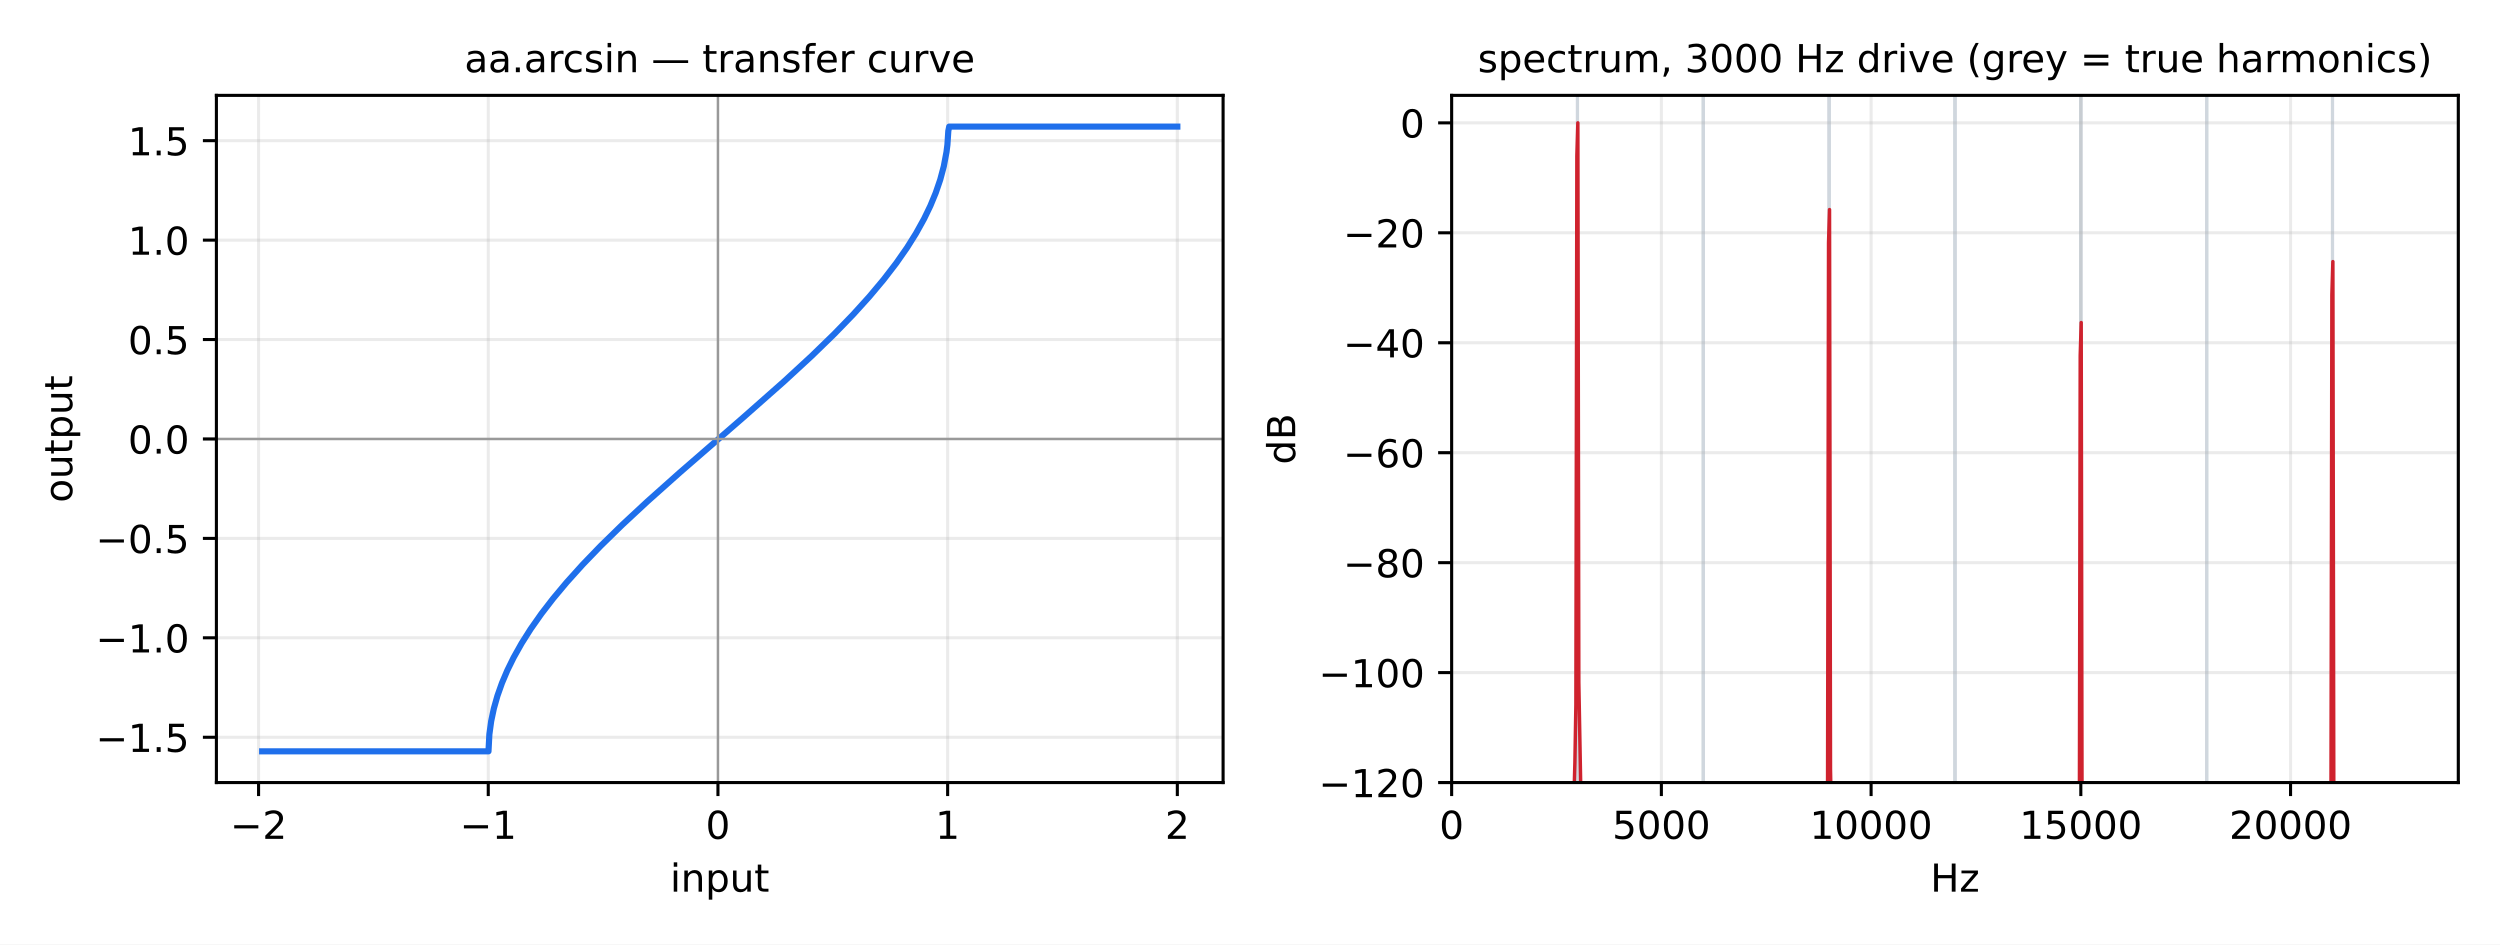
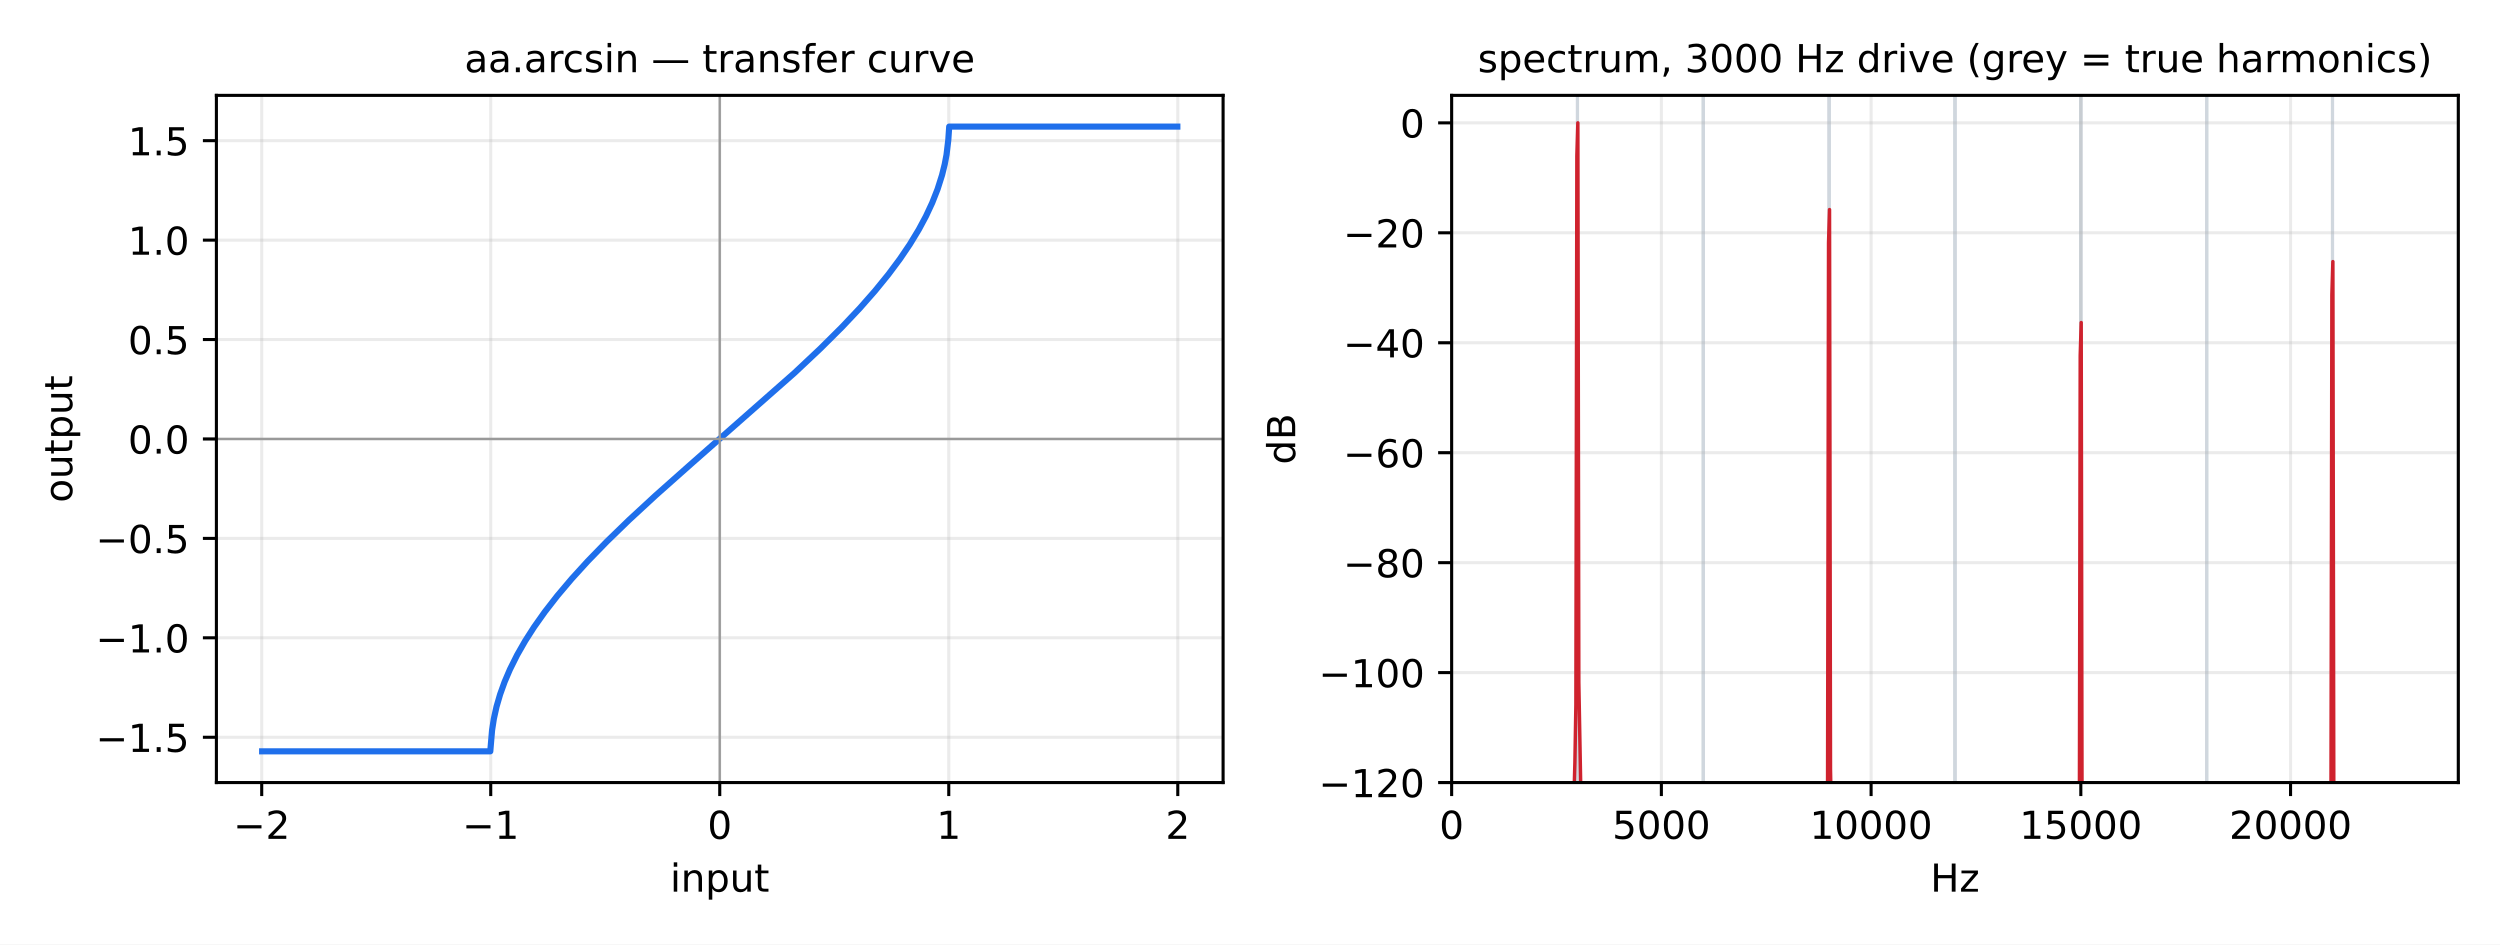
<svg xmlns="http://www.w3.org/2000/svg" xmlns:xlink="http://www.w3.org/1999/xlink" width="648pt" height="244.8pt" viewBox="0 0 648 244.8" version="1.1">
  <defs>
    <style type="text/css">*{stroke-linejoin: round; stroke-linecap: butt}</style>
  </defs>
  <g id="figure_1">
    <g id="patch_1">
      <path d="M 0 244.8  L 648 244.8  L 648 0  L 0 0  z " style="fill: #ffffff" />
    </g>
    <g id="axes_1">
      <g id="patch_2">
        <path d="M 56.09 202.84  L 317.025 202.84  L 317.025 24.72  L 56.09 24.72  z " style="fill: #ffffff" />
      </g>
      <g id="matplotlib.axis_1">
        <g id="xtick_1">
          <g id="line2d_1">
-             <path d="M 67.02 202.84  L 67.02 24.72  " clip-path="url(#p31ab3c752f)" style="fill: none; stroke: #b0b0b0; stroke-opacity: 0.25; stroke-width: 0.8; stroke-linecap: square" />
+             <path d="M 67.835 202.84  L 67.835 24.72  " clip-path="url(#pde087b7d25)" style="fill: none; stroke: #b0b0b0; stroke-opacity: 0.25; stroke-width: 0.8; stroke-linecap: square" />
          </g>
          <g id="line2d_2">
            <defs>
-               <path id="m88fdee9985" d="M 0 0  L 0 3.5  " style="stroke: #000000; stroke-width: 0.8" />
+               <path id="m48f627680c" d="M 0 0  L 0 3.5  " style="stroke: #000000; stroke-width: 0.8" />
            </defs>
            <g>
-               <use xlink:href="#m88fdee9985" x="67.02" y="202.84" style="stroke: #000000; stroke-width: 0.8" />
+               <use xlink:href="#m48f627680c" x="67.835" y="202.84" style="stroke: #000000; stroke-width: 0.8" />
            </g>
          </g>
          <g id="text_1">
-             <text style="font: 10px 'DejaVu Sans', 'Bitstream Vera Sans', 'Computer Modern Sans Serif', 'Lucida Grande', 'Verdana', 'Geneva', 'Lucid', 'Arial', 'Helvetica', 'Avant Garde', sans-serif; text-anchor: middle" x="67.02" y="217.438" transform="rotate(-0 67.02043 217.4384)">−2</text>
+             <text style="font: 10px 'DejaVu Sans', 'Bitstream Vera Sans', 'Computer Modern Sans Serif', 'Lucida Grande', 'Verdana', 'Geneva', 'Lucid', 'Arial', 'Helvetica', 'Avant Garde', sans-serif; text-anchor: middle" x="67.835" y="217.438" transform="rotate(-0 67.83474 217.4384)">−2</text>
          </g>
        </g>
        <g id="xtick_2">
          <g id="line2d_3">
-             <path d="M 126.556 202.84  L 126.556 24.72  " clip-path="url(#p31ab3c752f)" style="fill: none; stroke: #b0b0b0; stroke-opacity: 0.25; stroke-width: 0.8; stroke-linecap: square" />
+             <path d="M 127.196 202.84  L 127.196 24.72  " clip-path="url(#pde087b7d25)" style="fill: none; stroke: #b0b0b0; stroke-opacity: 0.25; stroke-width: 0.8; stroke-linecap: square" />
          </g>
          <g id="line2d_4">
            <g>
-               <use xlink:href="#m88fdee9985" x="126.556" y="202.84" style="stroke: #000000; stroke-width: 0.8" />
+               <use xlink:href="#m48f627680c" x="127.196" y="202.84" style="stroke: #000000; stroke-width: 0.8" />
            </g>
          </g>
          <g id="text_2">
-             <text style="font: 10px 'DejaVu Sans', 'Bitstream Vera Sans', 'Computer Modern Sans Serif', 'Lucida Grande', 'Verdana', 'Geneva', 'Lucid', 'Arial', 'Helvetica', 'Avant Garde', sans-serif; text-anchor: middle" x="126.556" y="217.438" transform="rotate(-0 126.5564 217.4384)">−1</text>
+             <text style="font: 10px 'DejaVu Sans', 'Bitstream Vera Sans', 'Computer Modern Sans Serif', 'Lucida Grande', 'Verdana', 'Geneva', 'Lucid', 'Arial', 'Helvetica', 'Avant Garde', sans-serif; text-anchor: middle" x="127.196" y="217.438" transform="rotate(-0 127.1961 217.4384)">−1</text>
          </g>
        </g>
        <g id="xtick_3">
          <g id="line2d_5">
-             <path d="M 186.092 202.84  L 186.092 24.72  " clip-path="url(#p31ab3c752f)" style="fill: none; stroke: #b0b0b0; stroke-opacity: 0.25; stroke-width: 0.8; stroke-linecap: square" />
+             <path d="M 186.558 202.84  L 186.558 24.72  " clip-path="url(#pde087b7d25)" style="fill: none; stroke: #b0b0b0; stroke-opacity: 0.25; stroke-width: 0.8; stroke-linecap: square" />
          </g>
          <g id="line2d_6">
            <g>
-               <use xlink:href="#m88fdee9985" x="186.092" y="202.84" style="stroke: #000000; stroke-width: 0.8" />
+               <use xlink:href="#m48f627680c" x="186.558" y="202.84" style="stroke: #000000; stroke-width: 0.8" />
            </g>
          </g>
          <g id="text_3">
-             <text style="font: 10px 'DejaVu Sans', 'Bitstream Vera Sans', 'Computer Modern Sans Serif', 'Lucida Grande', 'Verdana', 'Geneva', 'Lucid', 'Arial', 'Helvetica', 'Avant Garde', sans-serif; text-anchor: middle" x="186.092" y="217.438" transform="rotate(-0 186.0924 217.4384)">0</text>
+             <text style="font: 10px 'DejaVu Sans', 'Bitstream Vera Sans', 'Computer Modern Sans Serif', 'Lucida Grande', 'Verdana', 'Geneva', 'Lucid', 'Arial', 'Helvetica', 'Avant Garde', sans-serif; text-anchor: middle" x="186.558" y="217.438" transform="rotate(-0 186.5575 217.4384)">0</text>
          </g>
        </g>
        <g id="xtick_4">
          <g id="line2d_7">
-             <path d="M 245.628 202.84  L 245.628 24.72  " clip-path="url(#p31ab3c752f)" style="fill: none; stroke: #b0b0b0; stroke-opacity: 0.25; stroke-width: 0.8; stroke-linecap: square" />
+             <path d="M 245.919 202.84  L 245.919 24.72  " clip-path="url(#pde087b7d25)" style="fill: none; stroke: #b0b0b0; stroke-opacity: 0.25; stroke-width: 0.8; stroke-linecap: square" />
          </g>
          <g id="line2d_8">
            <g>
-               <use xlink:href="#m88fdee9985" x="245.628" y="202.84" style="stroke: #000000; stroke-width: 0.8" />
+               <use xlink:href="#m48f627680c" x="245.919" y="202.84" style="stroke: #000000; stroke-width: 0.8" />
            </g>
          </g>
          <g id="text_4">
-             <text style="font: 10px 'DejaVu Sans', 'Bitstream Vera Sans', 'Computer Modern Sans Serif', 'Lucida Grande', 'Verdana', 'Geneva', 'Lucid', 'Arial', 'Helvetica', 'Avant Garde', sans-serif; text-anchor: middle" x="245.628" y="217.438" transform="rotate(-0 245.6283 217.4384)">1</text>
+             <text style="font: 10px 'DejaVu Sans', 'Bitstream Vera Sans', 'Computer Modern Sans Serif', 'Lucida Grande', 'Verdana', 'Geneva', 'Lucid', 'Arial', 'Helvetica', 'Avant Garde', sans-serif; text-anchor: middle" x="245.919" y="217.438" transform="rotate(-0 245.9189 217.4384)">1</text>
          </g>
        </g>
        <g id="xtick_5">
          <g id="line2d_9">
-             <path d="M 305.164 202.84  L 305.164 24.72  " clip-path="url(#p31ab3c752f)" style="fill: none; stroke: #b0b0b0; stroke-opacity: 0.25; stroke-width: 0.8; stroke-linecap: square" />
+             <path d="M 305.28 202.84  L 305.28 24.72  " clip-path="url(#pde087b7d25)" style="fill: none; stroke: #b0b0b0; stroke-opacity: 0.25; stroke-width: 0.8; stroke-linecap: square" />
          </g>
          <g id="line2d_10">
            <g>
-               <use xlink:href="#m88fdee9985" x="305.164" y="202.84" style="stroke: #000000; stroke-width: 0.8" />
+               <use xlink:href="#m48f627680c" x="305.28" y="202.84" style="stroke: #000000; stroke-width: 0.8" />
            </g>
          </g>
          <g id="text_5">
-             <text style="font: 10px 'DejaVu Sans', 'Bitstream Vera Sans', 'Computer Modern Sans Serif', 'Lucida Grande', 'Verdana', 'Geneva', 'Lucid', 'Arial', 'Helvetica', 'Avant Garde', sans-serif; text-anchor: middle" x="305.164" y="217.438" transform="rotate(-0 305.1643 217.4384)">2</text>
+             <text style="font: 10px 'DejaVu Sans', 'Bitstream Vera Sans', 'Computer Modern Sans Serif', 'Lucida Grande', 'Verdana', 'Geneva', 'Lucid', 'Arial', 'Helvetica', 'Avant Garde', sans-serif; text-anchor: middle" x="305.28" y="217.438" transform="rotate(-0 305.2803 217.4384)">2</text>
          </g>
        </g>
        <g id="text_6">
          <text style="font: 10px 'DejaVu Sans', 'Bitstream Vera Sans', 'Computer Modern Sans Serif', 'Lucida Grande', 'Verdana', 'Geneva', 'Lucid', 'Arial', 'Helvetica', 'Avant Garde', sans-serif; text-anchor: middle" x="186.558" y="231.117" transform="rotate(-0 186.5575 231.1166)">input</text>
        </g>
      </g>
      <g id="matplotlib.axis_2">
        <g id="ytick_1">
          <g id="line2d_11">
-             <path d="M 56.09 191.095  L 317.025 191.095  " clip-path="url(#p31ab3c752f)" style="fill: none; stroke: #b0b0b0; stroke-opacity: 0.25; stroke-width: 0.8; stroke-linecap: square" />
+             <path d="M 56.09 191.095  L 317.025 191.095  " clip-path="url(#pde087b7d25)" style="fill: none; stroke: #b0b0b0; stroke-opacity: 0.25; stroke-width: 0.8; stroke-linecap: square" />
          </g>
          <g id="line2d_12">
            <defs>
-               <path id="m52f04253a2" d="M 0 0  L -3.5 0  " style="stroke: #000000; stroke-width: 0.8" />
+               <path id="m1629b4daf0" d="M 0 0  L -3.5 0  " style="stroke: #000000; stroke-width: 0.8" />
            </defs>
            <g>
-               <use xlink:href="#m52f04253a2" x="56.09" y="191.095" style="stroke: #000000; stroke-width: 0.8" />
+               <use xlink:href="#m1629b4daf0" x="56.09" y="191.095" style="stroke: #000000; stroke-width: 0.8" />
            </g>
          </g>
          <g id="text_7">
            <text style="font: 10px 'DejaVu Sans', 'Bitstream Vera Sans', 'Computer Modern Sans Serif', 'Lucida Grande', 'Verdana', 'Geneva', 'Lucid', 'Arial', 'Helvetica', 'Avant Garde', sans-serif; text-anchor: end" x="49.09" y="194.894" transform="rotate(-0 49.09 194.8938)">−1.5</text>
          </g>
        </g>
        <g id="ytick_2">
          <g id="line2d_13">
-             <path d="M 56.09 165.323  L 317.025 165.323  " clip-path="url(#p31ab3c752f)" style="fill: none; stroke: #b0b0b0; stroke-opacity: 0.25; stroke-width: 0.8; stroke-linecap: square" />
+             <path d="M 56.09 165.323  L 317.025 165.323  " clip-path="url(#pde087b7d25)" style="fill: none; stroke: #b0b0b0; stroke-opacity: 0.25; stroke-width: 0.8; stroke-linecap: square" />
          </g>
          <g id="line2d_14">
            <g>
-               <use xlink:href="#m52f04253a2" x="56.09" y="165.323" style="stroke: #000000; stroke-width: 0.8" />
+               <use xlink:href="#m1629b4daf0" x="56.09" y="165.323" style="stroke: #000000; stroke-width: 0.8" />
            </g>
          </g>
          <g id="text_8">
            <text style="font: 10px 'DejaVu Sans', 'Bitstream Vera Sans', 'Computer Modern Sans Serif', 'Lucida Grande', 'Verdana', 'Geneva', 'Lucid', 'Arial', 'Helvetica', 'Avant Garde', sans-serif; text-anchor: end" x="49.09" y="169.122" transform="rotate(-0 49.09 169.1223)">−1.0</text>
          </g>
        </g>
        <g id="ytick_3">
          <g id="line2d_15">
-             <path d="M 56.09 139.552  L 317.025 139.552  " clip-path="url(#p31ab3c752f)" style="fill: none; stroke: #b0b0b0; stroke-opacity: 0.25; stroke-width: 0.8; stroke-linecap: square" />
+             <path d="M 56.09 139.552  L 317.025 139.552  " clip-path="url(#pde087b7d25)" style="fill: none; stroke: #b0b0b0; stroke-opacity: 0.25; stroke-width: 0.8; stroke-linecap: square" />
          </g>
          <g id="line2d_16">
            <g>
-               <use xlink:href="#m52f04253a2" x="56.09" y="139.552" style="stroke: #000000; stroke-width: 0.8" />
+               <use xlink:href="#m1629b4daf0" x="56.09" y="139.552" style="stroke: #000000; stroke-width: 0.8" />
            </g>
          </g>
          <g id="text_9">
            <text style="font: 10px 'DejaVu Sans', 'Bitstream Vera Sans', 'Computer Modern Sans Serif', 'Lucida Grande', 'Verdana', 'Geneva', 'Lucid', 'Arial', 'Helvetica', 'Avant Garde', sans-serif; text-anchor: end" x="49.09" y="143.351" transform="rotate(-0 49.09 143.3507)">−0.5</text>
          </g>
        </g>
        <g id="ytick_4">
          <g id="line2d_17">
-             <path d="M 56.09 113.78  L 317.025 113.78  " clip-path="url(#p31ab3c752f)" style="fill: none; stroke: #b0b0b0; stroke-opacity: 0.25; stroke-width: 0.8; stroke-linecap: square" />
+             <path d="M 56.09 113.78  L 317.025 113.78  " clip-path="url(#pde087b7d25)" style="fill: none; stroke: #b0b0b0; stroke-opacity: 0.25; stroke-width: 0.8; stroke-linecap: square" />
          </g>
          <g id="line2d_18">
            <g>
-               <use xlink:href="#m52f04253a2" x="56.09" y="113.78" style="stroke: #000000; stroke-width: 0.8" />
+               <use xlink:href="#m1629b4daf0" x="56.09" y="113.78" style="stroke: #000000; stroke-width: 0.8" />
            </g>
          </g>
          <g id="text_10">
            <text style="font: 10px 'DejaVu Sans', 'Bitstream Vera Sans', 'Computer Modern Sans Serif', 'Lucida Grande', 'Verdana', 'Geneva', 'Lucid', 'Arial', 'Helvetica', 'Avant Garde', sans-serif; text-anchor: end" x="49.09" y="117.579" transform="rotate(-0 49.09 117.5792)">0.0</text>
          </g>
        </g>
        <g id="ytick_5">
          <g id="line2d_19">
-             <path d="M 56.09 88.008  L 317.025 88.008  " clip-path="url(#p31ab3c752f)" style="fill: none; stroke: #b0b0b0; stroke-opacity: 0.25; stroke-width: 0.8; stroke-linecap: square" />
+             <path d="M 56.09 88.008  L 317.025 88.008  " clip-path="url(#pde087b7d25)" style="fill: none; stroke: #b0b0b0; stroke-opacity: 0.25; stroke-width: 0.8; stroke-linecap: square" />
          </g>
          <g id="line2d_20">
            <g>
-               <use xlink:href="#m52f04253a2" x="56.09" y="88.008" style="stroke: #000000; stroke-width: 0.8" />
+               <use xlink:href="#m1629b4daf0" x="56.09" y="88.008" style="stroke: #000000; stroke-width: 0.8" />
            </g>
          </g>
          <g id="text_11">
            <text style="font: 10px 'DejaVu Sans', 'Bitstream Vera Sans', 'Computer Modern Sans Serif', 'Lucida Grande', 'Verdana', 'Geneva', 'Lucid', 'Arial', 'Helvetica', 'Avant Garde', sans-serif; text-anchor: end" x="49.09" y="91.808" transform="rotate(-0 49.09 91.80769)">0.5</text>
          </g>
        </g>
        <g id="ytick_6">
          <g id="line2d_21">
-             <path d="M 56.09 62.237  L 317.025 62.237  " clip-path="url(#p31ab3c752f)" style="fill: none; stroke: #b0b0b0; stroke-opacity: 0.25; stroke-width: 0.8; stroke-linecap: square" />
+             <path d="M 56.09 62.237  L 317.025 62.237  " clip-path="url(#pde087b7d25)" style="fill: none; stroke: #b0b0b0; stroke-opacity: 0.25; stroke-width: 0.8; stroke-linecap: square" />
          </g>
          <g id="line2d_22">
            <g>
-               <use xlink:href="#m52f04253a2" x="56.09" y="62.237" style="stroke: #000000; stroke-width: 0.8" />
+               <use xlink:href="#m1629b4daf0" x="56.09" y="62.237" style="stroke: #000000; stroke-width: 0.8" />
            </g>
          </g>
          <g id="text_12">
            <text style="font: 10px 'DejaVu Sans', 'Bitstream Vera Sans', 'Computer Modern Sans Serif', 'Lucida Grande', 'Verdana', 'Geneva', 'Lucid', 'Arial', 'Helvetica', 'Avant Garde', sans-serif; text-anchor: end" x="49.09" y="66.036" transform="rotate(-0 49.09 66.03617)">1.0</text>
          </g>
        </g>
        <g id="ytick_7">
          <g id="line2d_23">
-             <path d="M 56.09 36.465  L 317.025 36.465  " clip-path="url(#p31ab3c752f)" style="fill: none; stroke: #b0b0b0; stroke-opacity: 0.25; stroke-width: 0.8; stroke-linecap: square" />
+             <path d="M 56.09 36.465  L 317.025 36.465  " clip-path="url(#pde087b7d25)" style="fill: none; stroke: #b0b0b0; stroke-opacity: 0.25; stroke-width: 0.8; stroke-linecap: square" />
          </g>
          <g id="line2d_24">
            <g>
-               <use xlink:href="#m52f04253a2" x="56.09" y="36.465" style="stroke: #000000; stroke-width: 0.8" />
+               <use xlink:href="#m1629b4daf0" x="56.09" y="36.465" style="stroke: #000000; stroke-width: 0.8" />
            </g>
          </g>
          <g id="text_13">
            <text style="font: 10px 'DejaVu Sans', 'Bitstream Vera Sans', 'Computer Modern Sans Serif', 'Lucida Grande', 'Verdana', 'Geneva', 'Lucid', 'Arial', 'Helvetica', 'Avant Garde', sans-serif; text-anchor: end" x="49.09" y="40.265" transform="rotate(-0 49.09 40.26464)">1.5</text>
          </g>
        </g>
        <g id="text_14">
          <text style="font: 10px 'DejaVu Sans', 'Bitstream Vera Sans', 'Computer Modern Sans Serif', 'Lucida Grande', 'Verdana', 'Geneva', 'Lucid', 'Arial', 'Helvetica', 'Avant Garde', sans-serif; text-anchor: middle" x="18.727" y="113.78" transform="rotate(-90 18.7275 113.78)">output</text>
        </g>
      </g>
      <g id="line2d_25">
-         <path d="M 67.951 194.744  L 126.614 194.744  L 126.847 190.331  L 127.312 186.928  L 128.011 183.621  L 128.942 180.335  L 130.106 177.049  L 131.503 173.753  L 133.132 170.439  L 135.227 166.711  L 137.555 163.034  L 140.349 159.06  L 143.375 155.136  L 146.867 150.961  L 151.057 146.312  L 155.713 141.483  L 161.3 136.02  L 167.818 129.963  L 176.198 122.492  L 192.494 108.346  L 203.202 98.888  L 210.419 92.231  L 216.238 86.574  L 221.127 81.528  L 225.317 76.9  L 229.042 72.46  L 232.301 68.223  L 235.094 64.22  L 237.422 60.507  L 239.517 56.73  L 241.147 53.358  L 242.544 49.98  L 243.708 46.572  L 244.639 43.084  L 245.337 39.364  L 245.57 37.514  L 245.803 33.955  L 246.036 32.816  L 305.164 32.816  L 305.164 32.816  " clip-path="url(#p31ab3c752f)" style="fill: none; stroke: #1f6feb; stroke-width: 1.6; stroke-linecap: square" />
+         <path d="M 67.951 194.744  L 127.08 194.744  L 127.544 189.279  L 128.008 186.287  L 128.703 183.16  L 129.631 179.975  L 130.79 176.752  L 132.182 173.5  L 134.037 169.782  L 136.124 166.133  L 138.442 162.514  L 141.225 158.589  L 144.471 154.417  L 148.181 150.03  L 152.355 145.445  L 157.225 140.434  L 163.022 134.807  L 169.978 128.383  L 179.021 120.354  L 205.92 96.668  L 212.644 90.342  L 218.209 84.808  L 222.847 79.894  L 226.789 75.414  L 230.267 71.14  L 233.281 67.097  L 235.832 63.329  L 238.151 59.507  L 240.006 56.046  L 241.629 52.565  L 243.02 49.031  L 244.18 45.376  L 244.875 42.562  L 245.339 40.115  L 245.803 36.234  L 246.035 32.816  L 305.164 32.816  L 305.164 32.816  " clip-path="url(#pde087b7d25)" style="fill: none; stroke: #1f6feb; stroke-width: 1.6; stroke-linecap: square" />
      </g>
      <g id="line2d_26">
-         <path d="M 56.09 113.78  L 317.025 113.78  " clip-path="url(#p31ab3c752f)" style="fill: none; stroke: #999999; stroke-width: 0.6; stroke-linecap: square" />
+         <path d="M 56.09 113.78  L 317.025 113.78  " clip-path="url(#pde087b7d25)" style="fill: none; stroke: #999999; stroke-width: 0.6; stroke-linecap: square" />
      </g>
      <g id="line2d_27">
-         <path d="M 186.092 202.84  L 186.092 24.72  " clip-path="url(#p31ab3c752f)" style="fill: none; stroke: #999999; stroke-width: 0.6; stroke-linecap: square" />
+         <path d="M 186.558 202.84  L 186.558 24.72  " clip-path="url(#pde087b7d25)" style="fill: none; stroke: #999999; stroke-width: 0.6; stroke-linecap: square" />
      </g>
      <g id="patch_3">
        <path d="M 56.09 202.84  L 56.09 24.72  " style="fill: none; stroke: #000000; stroke-width: 0.8; stroke-linejoin: miter; stroke-linecap: square" />
      </g>
      <g id="patch_4">
        <path d="M 317.025 202.84  L 317.025 24.72  " style="fill: none; stroke: #000000; stroke-width: 0.8; stroke-linejoin: miter; stroke-linecap: square" />
      </g>
      <g id="patch_5">
        <path d="M 56.09 202.84  L 317.025 202.84  " style="fill: none; stroke: #000000; stroke-width: 0.8; stroke-linejoin: miter; stroke-linecap: square" />
      </g>
      <g id="patch_6">
        <path d="M 56.09 24.72  L 317.025 24.72  " style="fill: none; stroke: #000000; stroke-width: 0.8; stroke-linejoin: miter; stroke-linecap: square" />
      </g>
      <g id="text_15">
        <text style="font: 10px 'DejaVu Sans', 'Bitstream Vera Sans', 'Computer Modern Sans Serif', 'Lucida Grande', 'Verdana', 'Geneva', 'Lucid', 'Arial', 'Helvetica', 'Avant Garde', sans-serif; text-anchor: middle" x="186.558" y="18.72" transform="rotate(-0 186.5575 18.72)">aa.arcsin — transfer curve</text>
      </g>
    </g>
    <g id="axes_2">
      <g id="patch_7">
        <path d="M 376.265 202.84  L 637.2 202.84  L 637.2 24.72  L 376.265 24.72  z " style="fill: #ffffff" />
      </g>
      <g id="line2d_28">
-         <path d="M 408.882 202.84  L 408.882 24.72  " clip-path="url(#paf398539cf)" style="fill: none; stroke: #d0d7de; stroke-width: 0.8; stroke-linecap: square" />
+         <path d="M 408.882 202.84  L 408.882 24.72  " clip-path="url(#p721b449da9)" style="fill: none; stroke: #d0d7de; stroke-width: 0.8; stroke-linecap: square" />
      </g>
      <g id="line2d_29">
-         <path d="M 441.499 202.84  L 441.499 24.72  " clip-path="url(#paf398539cf)" style="fill: none; stroke: #d0d7de; stroke-width: 0.8; stroke-linecap: square" />
+         <path d="M 441.499 202.84  L 441.499 24.72  " clip-path="url(#p721b449da9)" style="fill: none; stroke: #d0d7de; stroke-width: 0.8; stroke-linecap: square" />
      </g>
      <g id="line2d_30">
-         <path d="M 474.116 202.84  L 474.116 24.72  " clip-path="url(#paf398539cf)" style="fill: none; stroke: #d0d7de; stroke-width: 0.8; stroke-linecap: square" />
+         <path d="M 474.116 202.84  L 474.116 24.72  " clip-path="url(#p721b449da9)" style="fill: none; stroke: #d0d7de; stroke-width: 0.8; stroke-linecap: square" />
      </g>
      <g id="line2d_31">
-         <path d="M 506.733 202.84  L 506.733 24.72  " clip-path="url(#paf398539cf)" style="fill: none; stroke: #d0d7de; stroke-width: 0.8; stroke-linecap: square" />
+         <path d="M 506.733 202.84  L 506.733 24.72  " clip-path="url(#p721b449da9)" style="fill: none; stroke: #d0d7de; stroke-width: 0.8; stroke-linecap: square" />
      </g>
      <g id="line2d_32">
-         <path d="M 539.349 202.84  L 539.349 24.72  " clip-path="url(#paf398539cf)" style="fill: none; stroke: #d0d7de; stroke-width: 0.8; stroke-linecap: square" />
+         <path d="M 539.349 202.84  L 539.349 24.72  " clip-path="url(#p721b449da9)" style="fill: none; stroke: #d0d7de; stroke-width: 0.8; stroke-linecap: square" />
      </g>
      <g id="line2d_33">
-         <path d="M 571.966 202.84  L 571.966 24.72  " clip-path="url(#paf398539cf)" style="fill: none; stroke: #d0d7de; stroke-width: 0.8; stroke-linecap: square" />
+         <path d="M 571.966 202.84  L 571.966 24.72  " clip-path="url(#p721b449da9)" style="fill: none; stroke: #d0d7de; stroke-width: 0.8; stroke-linecap: square" />
      </g>
      <g id="line2d_34">
-         <path d="M 604.583 202.84  L 604.583 24.72  " clip-path="url(#paf398539cf)" style="fill: none; stroke: #d0d7de; stroke-width: 0.8; stroke-linecap: square" />
+         <path d="M 604.583 202.84  L 604.583 24.72  " clip-path="url(#p721b449da9)" style="fill: none; stroke: #d0d7de; stroke-width: 0.8; stroke-linecap: square" />
      </g>
      <g id="line2d_35">
-         <path d="M 637.2 202.84  L 637.2 24.72  " clip-path="url(#paf398539cf)" style="fill: none; stroke: #d0d7de; stroke-width: 0.8; stroke-linecap: square" />
+         <path d="M 637.2 202.84  L 637.2 24.72  " clip-path="url(#p721b449da9)" style="fill: none; stroke: #d0d7de; stroke-width: 0.8; stroke-linecap: square" />
      </g>
      <g id="line2d_36">
-         <path d="M 604.583 202.84  L 604.583 24.72  " clip-path="url(#paf398539cf)" style="fill: none; stroke: #d0d7de; stroke-width: 0.8; stroke-linecap: square" />
+         <path d="M 604.583 202.84  L 604.583 24.72  " clip-path="url(#p721b449da9)" style="fill: none; stroke: #d0d7de; stroke-width: 0.8; stroke-linecap: square" />
      </g>
      <g id="line2d_37">
-         <path d="M 571.966 202.84  L 571.966 24.72  " clip-path="url(#paf398539cf)" style="fill: none; stroke: #d0d7de; stroke-width: 0.8; stroke-linecap: square" />
+         <path d="M 571.966 202.84  L 571.966 24.72  " clip-path="url(#p721b449da9)" style="fill: none; stroke: #d0d7de; stroke-width: 0.8; stroke-linecap: square" />
      </g>
      <g id="line2d_38">
-         <path d="M 539.349 202.84  L 539.349 24.72  " clip-path="url(#paf398539cf)" style="fill: none; stroke: #d0d7de; stroke-width: 0.8; stroke-linecap: square" />
+         <path d="M 539.349 202.84  L 539.349 24.72  " clip-path="url(#p721b449da9)" style="fill: none; stroke: #d0d7de; stroke-width: 0.8; stroke-linecap: square" />
      </g>
      <g id="line2d_39">
-         <path d="M 506.733 202.84  L 506.733 24.72  " clip-path="url(#paf398539cf)" style="fill: none; stroke: #d0d7de; stroke-width: 0.8; stroke-linecap: square" />
+         <path d="M 506.733 202.84  L 506.733 24.72  " clip-path="url(#p721b449da9)" style="fill: none; stroke: #d0d7de; stroke-width: 0.8; stroke-linecap: square" />
      </g>
      <g id="line2d_40">
-         <path d="M 474.116 202.84  L 474.116 24.72  " clip-path="url(#paf398539cf)" style="fill: none; stroke: #d0d7de; stroke-width: 0.8; stroke-linecap: square" />
+         <path d="M 474.116 202.84  L 474.116 24.72  " clip-path="url(#p721b449da9)" style="fill: none; stroke: #d0d7de; stroke-width: 0.8; stroke-linecap: square" />
      </g>
      <g id="line2d_41">
-         <path d="M 441.499 202.84  L 441.499 24.72  " clip-path="url(#paf398539cf)" style="fill: none; stroke: #d0d7de; stroke-width: 0.8; stroke-linecap: square" />
+         <path d="M 441.499 202.84  L 441.499 24.72  " clip-path="url(#p721b449da9)" style="fill: none; stroke: #d0d7de; stroke-width: 0.8; stroke-linecap: square" />
      </g>
      <g id="line2d_42">
-         <path d="M 408.882 202.84  L 408.882 24.72  " clip-path="url(#paf398539cf)" style="fill: none; stroke: #d0d7de; stroke-width: 0.8; stroke-linecap: square" />
+         <path d="M 408.882 202.84  L 408.882 24.72  " clip-path="url(#p721b449da9)" style="fill: none; stroke: #d0d7de; stroke-width: 0.8; stroke-linecap: square" />
      </g>
      <g id="line2d_43">
-         <path d="M 408.882 202.84  L 408.882 24.72  " clip-path="url(#paf398539cf)" style="fill: none; stroke: #d0d7de; stroke-width: 0.8; stroke-linecap: square" />
+         <path d="M 408.882 202.84  L 408.882 24.72  " clip-path="url(#p721b449da9)" style="fill: none; stroke: #d0d7de; stroke-width: 0.8; stroke-linecap: square" />
      </g>
      <g id="line2d_44">
-         <path d="M 441.499 202.84  L 441.499 24.72  " clip-path="url(#paf398539cf)" style="fill: none; stroke: #d0d7de; stroke-width: 0.8; stroke-linecap: square" />
+         <path d="M 441.499 202.84  L 441.499 24.72  " clip-path="url(#p721b449da9)" style="fill: none; stroke: #d0d7de; stroke-width: 0.8; stroke-linecap: square" />
      </g>
      <g id="line2d_45">
-         <path d="M 474.116 202.84  L 474.116 24.72  " clip-path="url(#paf398539cf)" style="fill: none; stroke: #d0d7de; stroke-width: 0.8; stroke-linecap: square" />
+         <path d="M 474.116 202.84  L 474.116 24.72  " clip-path="url(#p721b449da9)" style="fill: none; stroke: #d0d7de; stroke-width: 0.8; stroke-linecap: square" />
      </g>
      <g id="line2d_46">
-         <path d="M 506.733 202.84  L 506.733 24.72  " clip-path="url(#paf398539cf)" style="fill: none; stroke: #d0d7de; stroke-width: 0.8; stroke-linecap: square" />
+         <path d="M 506.733 202.84  L 506.733 24.72  " clip-path="url(#p721b449da9)" style="fill: none; stroke: #d0d7de; stroke-width: 0.8; stroke-linecap: square" />
      </g>
      <g id="line2d_47">
-         <path d="M 539.349 202.84  L 539.349 24.72  " clip-path="url(#paf398539cf)" style="fill: none; stroke: #d0d7de; stroke-width: 0.8; stroke-linecap: square" />
+         <path d="M 539.349 202.84  L 539.349 24.72  " clip-path="url(#p721b449da9)" style="fill: none; stroke: #d0d7de; stroke-width: 0.8; stroke-linecap: square" />
      </g>
      <g id="line2d_48">
-         <path d="M 571.966 202.84  L 571.966 24.72  " clip-path="url(#paf398539cf)" style="fill: none; stroke: #d0d7de; stroke-width: 0.8; stroke-linecap: square" />
+         <path d="M 571.966 202.84  L 571.966 24.72  " clip-path="url(#p721b449da9)" style="fill: none; stroke: #d0d7de; stroke-width: 0.8; stroke-linecap: square" />
      </g>
      <g id="line2d_49">
-         <path d="M 604.583 202.84  L 604.583 24.72  " clip-path="url(#paf398539cf)" style="fill: none; stroke: #d0d7de; stroke-width: 0.8; stroke-linecap: square" />
+         <path d="M 604.583 202.84  L 604.583 24.72  " clip-path="url(#p721b449da9)" style="fill: none; stroke: #d0d7de; stroke-width: 0.8; stroke-linecap: square" />
      </g>
      <g id="line2d_50">
-         <path d="M 637.2 202.84  L 637.2 24.72  " clip-path="url(#paf398539cf)" style="fill: none; stroke: #d0d7de; stroke-width: 0.8; stroke-linecap: square" />
+         <path d="M 637.2 202.84  L 637.2 24.72  " clip-path="url(#p721b449da9)" style="fill: none; stroke: #d0d7de; stroke-width: 0.8; stroke-linecap: square" />
      </g>
      <g id="matplotlib.axis_3">
        <g id="xtick_6">
          <g id="line2d_51">
-             <path d="M 376.265 202.84  L 376.265 24.72  " clip-path="url(#paf398539cf)" style="fill: none; stroke: #b0b0b0; stroke-opacity: 0.25; stroke-width: 0.8; stroke-linecap: square" />
+             <path d="M 376.265 202.84  L 376.265 24.72  " clip-path="url(#p721b449da9)" style="fill: none; stroke: #b0b0b0; stroke-opacity: 0.25; stroke-width: 0.8; stroke-linecap: square" />
          </g>
          <g id="line2d_52">
            <g>
-               <use xlink:href="#m88fdee9985" x="376.265" y="202.84" style="stroke: #000000; stroke-width: 0.8" />
+               <use xlink:href="#m48f627680c" x="376.265" y="202.84" style="stroke: #000000; stroke-width: 0.8" />
            </g>
          </g>
          <g id="text_16">
            <text style="font: 10px 'DejaVu Sans', 'Bitstream Vera Sans', 'Computer Modern Sans Serif', 'Lucida Grande', 'Verdana', 'Geneva', 'Lucid', 'Arial', 'Helvetica', 'Avant Garde', sans-serif; text-anchor: middle" x="376.265" y="217.438" transform="rotate(-0 376.265 217.4384)">0</text>
          </g>
        </g>
        <g id="xtick_7">
          <g id="line2d_53">
-             <path d="M 430.626 202.84  L 430.626 24.72  " clip-path="url(#paf398539cf)" style="fill: none; stroke: #b0b0b0; stroke-opacity: 0.25; stroke-width: 0.8; stroke-linecap: square" />
+             <path d="M 430.626 202.84  L 430.626 24.72  " clip-path="url(#p721b449da9)" style="fill: none; stroke: #b0b0b0; stroke-opacity: 0.25; stroke-width: 0.8; stroke-linecap: square" />
          </g>
          <g id="line2d_54">
            <g>
-               <use xlink:href="#m88fdee9985" x="430.626" y="202.84" style="stroke: #000000; stroke-width: 0.8" />
+               <use xlink:href="#m48f627680c" x="430.626" y="202.84" style="stroke: #000000; stroke-width: 0.8" />
            </g>
          </g>
          <g id="text_17">
            <text style="font: 10px 'DejaVu Sans', 'Bitstream Vera Sans', 'Computer Modern Sans Serif', 'Lucida Grande', 'Verdana', 'Geneva', 'Lucid', 'Arial', 'Helvetica', 'Avant Garde', sans-serif; text-anchor: middle" x="430.626" y="217.438" transform="rotate(-0 430.6265 217.4384)">5000</text>
          </g>
        </g>
        <g id="xtick_8">
          <g id="line2d_55">
-             <path d="M 484.988 202.84  L 484.988 24.72  " clip-path="url(#paf398539cf)" style="fill: none; stroke: #b0b0b0; stroke-opacity: 0.25; stroke-width: 0.8; stroke-linecap: square" />
+             <path d="M 484.988 202.84  L 484.988 24.72  " clip-path="url(#p721b449da9)" style="fill: none; stroke: #b0b0b0; stroke-opacity: 0.25; stroke-width: 0.8; stroke-linecap: square" />
          </g>
          <g id="line2d_56">
            <g>
-               <use xlink:href="#m88fdee9985" x="484.988" y="202.84" style="stroke: #000000; stroke-width: 0.8" />
+               <use xlink:href="#m48f627680c" x="484.988" y="202.84" style="stroke: #000000; stroke-width: 0.8" />
            </g>
          </g>
          <g id="text_18">
            <text style="font: 10px 'DejaVu Sans', 'Bitstream Vera Sans', 'Computer Modern Sans Serif', 'Lucida Grande', 'Verdana', 'Geneva', 'Lucid', 'Arial', 'Helvetica', 'Avant Garde', sans-serif; text-anchor: middle" x="484.988" y="217.438" transform="rotate(-0 484.9879 217.4384)">10000</text>
          </g>
        </g>
        <g id="xtick_9">
          <g id="line2d_57">
-             <path d="M 539.349 202.84  L 539.349 24.72  " clip-path="url(#paf398539cf)" style="fill: none; stroke: #b0b0b0; stroke-opacity: 0.25; stroke-width: 0.8; stroke-linecap: square" />
+             <path d="M 539.349 202.84  L 539.349 24.72  " clip-path="url(#p721b449da9)" style="fill: none; stroke: #b0b0b0; stroke-opacity: 0.25; stroke-width: 0.8; stroke-linecap: square" />
          </g>
          <g id="line2d_58">
            <g>
-               <use xlink:href="#m88fdee9985" x="539.349" y="202.84" style="stroke: #000000; stroke-width: 0.8" />
+               <use xlink:href="#m48f627680c" x="539.349" y="202.84" style="stroke: #000000; stroke-width: 0.8" />
            </g>
          </g>
          <g id="text_19">
            <text style="font: 10px 'DejaVu Sans', 'Bitstream Vera Sans', 'Computer Modern Sans Serif', 'Lucida Grande', 'Verdana', 'Geneva', 'Lucid', 'Arial', 'Helvetica', 'Avant Garde', sans-serif; text-anchor: middle" x="539.349" y="217.438" transform="rotate(-0 539.3494 217.4384)">15000</text>
          </g>
        </g>
        <g id="xtick_10">
          <g id="line2d_59">
-             <path d="M 593.711 202.84  L 593.711 24.72  " clip-path="url(#paf398539cf)" style="fill: none; stroke: #b0b0b0; stroke-opacity: 0.25; stroke-width: 0.8; stroke-linecap: square" />
+             <path d="M 593.711 202.84  L 593.711 24.72  " clip-path="url(#p721b449da9)" style="fill: none; stroke: #b0b0b0; stroke-opacity: 0.25; stroke-width: 0.8; stroke-linecap: square" />
          </g>
          <g id="line2d_60">
            <g>
-               <use xlink:href="#m88fdee9985" x="593.711" y="202.84" style="stroke: #000000; stroke-width: 0.8" />
+               <use xlink:href="#m48f627680c" x="593.711" y="202.84" style="stroke: #000000; stroke-width: 0.8" />
            </g>
          </g>
          <g id="text_20">
            <text style="font: 10px 'DejaVu Sans', 'Bitstream Vera Sans', 'Computer Modern Sans Serif', 'Lucida Grande', 'Verdana', 'Geneva', 'Lucid', 'Arial', 'Helvetica', 'Avant Garde', sans-serif; text-anchor: middle" x="593.711" y="217.438" transform="rotate(-0 593.7108 217.4384)">20000</text>
          </g>
        </g>
        <g id="text_21">
          <text style="font: 10px 'DejaVu Sans', 'Bitstream Vera Sans', 'Computer Modern Sans Serif', 'Lucida Grande', 'Verdana', 'Geneva', 'Lucid', 'Arial', 'Helvetica', 'Avant Garde', sans-serif; text-anchor: middle" x="506.733" y="231.117" transform="rotate(-0 506.7325 231.1166)">Hz</text>
        </g>
      </g>
      <g id="matplotlib.axis_4">
        <g id="ytick_8">
          <g id="line2d_61">
-             <path d="M 376.265 202.84  L 637.2 202.84  " clip-path="url(#paf398539cf)" style="fill: none; stroke: #b0b0b0; stroke-opacity: 0.25; stroke-width: 0.8; stroke-linecap: square" />
+             <path d="M 376.265 202.84  L 637.2 202.84  " clip-path="url(#p721b449da9)" style="fill: none; stroke: #b0b0b0; stroke-opacity: 0.25; stroke-width: 0.8; stroke-linecap: square" />
          </g>
          <g id="line2d_62">
            <g>
-               <use xlink:href="#m52f04253a2" x="376.265" y="202.84" style="stroke: #000000; stroke-width: 0.8" />
+               <use xlink:href="#m1629b4daf0" x="376.265" y="202.84" style="stroke: #000000; stroke-width: 0.8" />
            </g>
          </g>
          <g id="text_22">
            <text style="font: 10px 'DejaVu Sans', 'Bitstream Vera Sans', 'Computer Modern Sans Serif', 'Lucida Grande', 'Verdana', 'Geneva', 'Lucid', 'Arial', 'Helvetica', 'Avant Garde', sans-serif; text-anchor: end" x="369.265" y="206.639" transform="rotate(-0 369.265 206.6392)">−120</text>
          </g>
        </g>
        <g id="ytick_9">
          <g id="line2d_63">
-             <path d="M 376.265 174.341  L 637.2 174.341  " clip-path="url(#paf398539cf)" style="fill: none; stroke: #b0b0b0; stroke-opacity: 0.25; stroke-width: 0.8; stroke-linecap: square" />
+             <path d="M 376.265 174.341  L 637.2 174.341  " clip-path="url(#p721b449da9)" style="fill: none; stroke: #b0b0b0; stroke-opacity: 0.25; stroke-width: 0.8; stroke-linecap: square" />
          </g>
          <g id="line2d_64">
            <g>
-               <use xlink:href="#m52f04253a2" x="376.265" y="174.341" style="stroke: #000000; stroke-width: 0.8" />
+               <use xlink:href="#m1629b4daf0" x="376.265" y="174.341" style="stroke: #000000; stroke-width: 0.8" />
            </g>
          </g>
          <g id="text_23">
            <text style="font: 10px 'DejaVu Sans', 'Bitstream Vera Sans', 'Computer Modern Sans Serif', 'Lucida Grande', 'Verdana', 'Geneva', 'Lucid', 'Arial', 'Helvetica', 'Avant Garde', sans-serif; text-anchor: end" x="369.265" y="178.14" transform="rotate(-0 369.265 178.14)">−100</text>
          </g>
        </g>
        <g id="ytick_10">
          <g id="line2d_65">
-             <path d="M 376.265 145.842  L 637.2 145.842  " clip-path="url(#paf398539cf)" style="fill: none; stroke: #b0b0b0; stroke-opacity: 0.25; stroke-width: 0.8; stroke-linecap: square" />
+             <path d="M 376.265 145.842  L 637.2 145.842  " clip-path="url(#p721b449da9)" style="fill: none; stroke: #b0b0b0; stroke-opacity: 0.25; stroke-width: 0.8; stroke-linecap: square" />
          </g>
          <g id="line2d_66">
            <g>
-               <use xlink:href="#m52f04253a2" x="376.265" y="145.842" style="stroke: #000000; stroke-width: 0.8" />
+               <use xlink:href="#m1629b4daf0" x="376.265" y="145.842" style="stroke: #000000; stroke-width: 0.8" />
            </g>
          </g>
          <g id="text_24">
            <text style="font: 10px 'DejaVu Sans', 'Bitstream Vera Sans', 'Computer Modern Sans Serif', 'Lucida Grande', 'Verdana', 'Geneva', 'Lucid', 'Arial', 'Helvetica', 'Avant Garde', sans-serif; text-anchor: end" x="369.265" y="149.641" transform="rotate(-0 369.265 149.6408)">−80</text>
          </g>
        </g>
        <g id="ytick_11">
          <g id="line2d_67">
-             <path d="M 376.265 117.342  L 637.2 117.342  " clip-path="url(#paf398539cf)" style="fill: none; stroke: #b0b0b0; stroke-opacity: 0.25; stroke-width: 0.8; stroke-linecap: square" />
+             <path d="M 376.265 117.342  L 637.2 117.342  " clip-path="url(#p721b449da9)" style="fill: none; stroke: #b0b0b0; stroke-opacity: 0.25; stroke-width: 0.8; stroke-linecap: square" />
          </g>
          <g id="line2d_68">
            <g>
-               <use xlink:href="#m52f04253a2" x="376.265" y="117.342" style="stroke: #000000; stroke-width: 0.8" />
+               <use xlink:href="#m1629b4daf0" x="376.265" y="117.342" style="stroke: #000000; stroke-width: 0.8" />
            </g>
          </g>
          <g id="text_25">
            <text style="font: 10px 'DejaVu Sans', 'Bitstream Vera Sans', 'Computer Modern Sans Serif', 'Lucida Grande', 'Verdana', 'Geneva', 'Lucid', 'Arial', 'Helvetica', 'Avant Garde', sans-serif; text-anchor: end" x="369.265" y="121.142" transform="rotate(-0 369.265 121.1416)">−60</text>
          </g>
        </g>
        <g id="ytick_12">
          <g id="line2d_69">
-             <path d="M 376.265 88.843  L 637.2 88.843  " clip-path="url(#paf398539cf)" style="fill: none; stroke: #b0b0b0; stroke-opacity: 0.25; stroke-width: 0.8; stroke-linecap: square" />
+             <path d="M 376.265 88.843  L 637.2 88.843  " clip-path="url(#p721b449da9)" style="fill: none; stroke: #b0b0b0; stroke-opacity: 0.25; stroke-width: 0.8; stroke-linecap: square" />
          </g>
          <g id="line2d_70">
            <g>
-               <use xlink:href="#m52f04253a2" x="376.265" y="88.843" style="stroke: #000000; stroke-width: 0.8" />
+               <use xlink:href="#m1629b4daf0" x="376.265" y="88.843" style="stroke: #000000; stroke-width: 0.8" />
            </g>
          </g>
          <g id="text_26">
            <text style="font: 10px 'DejaVu Sans', 'Bitstream Vera Sans', 'Computer Modern Sans Serif', 'Lucida Grande', 'Verdana', 'Geneva', 'Lucid', 'Arial', 'Helvetica', 'Avant Garde', sans-serif; text-anchor: end" x="369.265" y="92.642" transform="rotate(-0 369.265 92.64242)">−40</text>
          </g>
        </g>
        <g id="ytick_13">
          <g id="line2d_71">
-             <path d="M 376.265 60.344  L 637.2 60.344  " clip-path="url(#paf398539cf)" style="fill: none; stroke: #b0b0b0; stroke-opacity: 0.25; stroke-width: 0.8; stroke-linecap: square" />
+             <path d="M 376.265 60.344  L 637.2 60.344  " clip-path="url(#p721b449da9)" style="fill: none; stroke: #b0b0b0; stroke-opacity: 0.25; stroke-width: 0.8; stroke-linecap: square" />
          </g>
          <g id="line2d_72">
            <g>
-               <use xlink:href="#m52f04253a2" x="376.265" y="60.344" style="stroke: #000000; stroke-width: 0.8" />
+               <use xlink:href="#m1629b4daf0" x="376.265" y="60.344" style="stroke: #000000; stroke-width: 0.8" />
            </g>
          </g>
          <g id="text_27">
            <text style="font: 10px 'DejaVu Sans', 'Bitstream Vera Sans', 'Computer Modern Sans Serif', 'Lucida Grande', 'Verdana', 'Geneva', 'Lucid', 'Arial', 'Helvetica', 'Avant Garde', sans-serif; text-anchor: end" x="369.265" y="64.143" transform="rotate(-0 369.265 64.14322)">−20</text>
          </g>
        </g>
        <g id="ytick_14">
          <g id="line2d_73">
-             <path d="M 376.265 31.845  L 637.2 31.845  " clip-path="url(#paf398539cf)" style="fill: none; stroke: #b0b0b0; stroke-opacity: 0.25; stroke-width: 0.8; stroke-linecap: square" />
+             <path d="M 376.265 31.845  L 637.2 31.845  " clip-path="url(#p721b449da9)" style="fill: none; stroke: #b0b0b0; stroke-opacity: 0.25; stroke-width: 0.8; stroke-linecap: square" />
          </g>
          <g id="line2d_74">
            <g>
-               <use xlink:href="#m52f04253a2" x="376.265" y="31.845" style="stroke: #000000; stroke-width: 0.8" />
+               <use xlink:href="#m1629b4daf0" x="376.265" y="31.845" style="stroke: #000000; stroke-width: 0.8" />
            </g>
          </g>
          <g id="text_28">
            <text style="font: 10px 'DejaVu Sans', 'Bitstream Vera Sans', 'Computer Modern Sans Serif', 'Lucida Grande', 'Verdana', 'Geneva', 'Lucid', 'Arial', 'Helvetica', 'Avant Garde', sans-serif; text-anchor: end" x="369.265" y="35.644" transform="rotate(-0 369.265 35.64402)">0</text>
          </g>
        </g>
        <g id="text_29">
          <text style="font: 10px 'DejaVu Sans', 'Bitstream Vera Sans', 'Computer Modern Sans Serif', 'Lucida Grande', 'Verdana', 'Geneva', 'Lucid', 'Arial', 'Helvetica', 'Avant Garde', sans-serif; text-anchor: middle" x="335.718" y="113.78" transform="rotate(-90 335.7181 113.78)">dB</text>
        </g>
      </g>
      <g id="line2d_75">
-         <path d="M 404.796 245.8  L 405.41 241.668  L 406.174 235.301  L 406.939 226.715  L 407.449 218.708  L 407.958 206.789  L 408.213 197.606  L 408.468 182.704  L 408.723 40.422  L 408.977 31.845  L 409.232 176.886  L 409.742 204.795  L 410.252 217.497  L 411.016 229.154  L 411.78 237.048  L 412.8 244.738  L 412.969 245.8  M 472.405 245.8  L 472.682 241.164  L 473.192 229.261  L 473.447 220.083  L 473.702 205.184  L 473.956 62.904  L 474.211 54.327  L 474.466 199.367  L 474.976 227.269  L 475.485 239.957  L 475.829 245.8  M 538.742 245.8  L 538.935 234.471  L 539.19 92.187  L 539.445 83.61  L 539.7 228.652  L 539.946 245.8  M 603.543 245.8  L 603.914 233.57  L 604.169 218.67  L 604.424 76.388  L 604.679 67.811  L 604.934 212.853  L 605.443 240.757  L 605.623 245.8  L 605.623 245.8  " clip-path="url(#paf398539cf)" style="fill: none; stroke: #cf222e; stroke-width: 0.9; stroke-linecap: square" />
+         <path d="M 404.796 245.8  L 405.41 241.668  L 406.174 235.301  L 406.939 226.715  L 407.449 218.708  L 407.958 206.789  L 408.213 197.606  L 408.468 182.704  L 408.723 40.422  L 408.977 31.845  L 409.232 176.886  L 409.742 204.795  L 410.252 217.497  L 411.016 229.154  L 411.78 237.048  L 412.8 244.738  L 412.969 245.8  M 472.405 245.8  L 472.682 241.164  L 473.192 229.261  L 473.447 220.083  L 473.702 205.184  L 473.956 62.904  L 474.211 54.327  L 474.466 199.367  L 474.976 227.269  L 475.485 239.957  L 475.829 245.8  M 538.742 245.8  L 538.935 234.471  L 539.19 92.187  L 539.445 83.61  L 539.7 228.652  L 539.946 245.8  M 603.543 245.8  L 603.914 233.57  L 604.169 218.67  L 604.424 76.388  L 604.679 67.811  L 604.934 212.853  L 605.443 240.757  L 605.623 245.8  L 605.623 245.8  " clip-path="url(#p721b449da9)" style="fill: none; stroke: #cf222e; stroke-width: 0.9; stroke-linecap: square" />
      </g>
      <g id="patch_8">
        <path d="M 376.265 202.84  L 376.265 24.72  " style="fill: none; stroke: #000000; stroke-width: 0.8; stroke-linejoin: miter; stroke-linecap: square" />
      </g>
      <g id="patch_9">
        <path d="M 637.2 202.84  L 637.2 24.72  " style="fill: none; stroke: #000000; stroke-width: 0.8; stroke-linejoin: miter; stroke-linecap: square" />
      </g>
      <g id="patch_10">
        <path d="M 376.265 202.84  L 637.2 202.84  " style="fill: none; stroke: #000000; stroke-width: 0.8; stroke-linejoin: miter; stroke-linecap: square" />
      </g>
      <g id="patch_11">
        <path d="M 376.265 24.72  L 637.2 24.72  " style="fill: none; stroke: #000000; stroke-width: 0.8; stroke-linejoin: miter; stroke-linecap: square" />
      </g>
      <g id="text_30">
        <text style="font: 10px 'DejaVu Sans', 'Bitstream Vera Sans', 'Computer Modern Sans Serif', 'Lucida Grande', 'Verdana', 'Geneva', 'Lucid', 'Arial', 'Helvetica', 'Avant Garde', sans-serif; text-anchor: middle" x="506.733" y="18.72" transform="rotate(-0 506.7325 18.72)">spectrum, 3000 Hz drive (grey = true harmonics)</text>
      </g>
    </g>
  </g>
  <defs>
-     <clipPath id="p31ab3c752f">
+     <clipPath id="pde087b7d25">
      <rect x="56.09" y="24.72" width="260.935" height="178.12" />
    </clipPath>
-     <clipPath id="paf398539cf">
+     <clipPath id="p721b449da9">
      <rect x="376.265" y="24.72" width="260.935" height="178.12" />
    </clipPath>
  </defs>
</svg>
